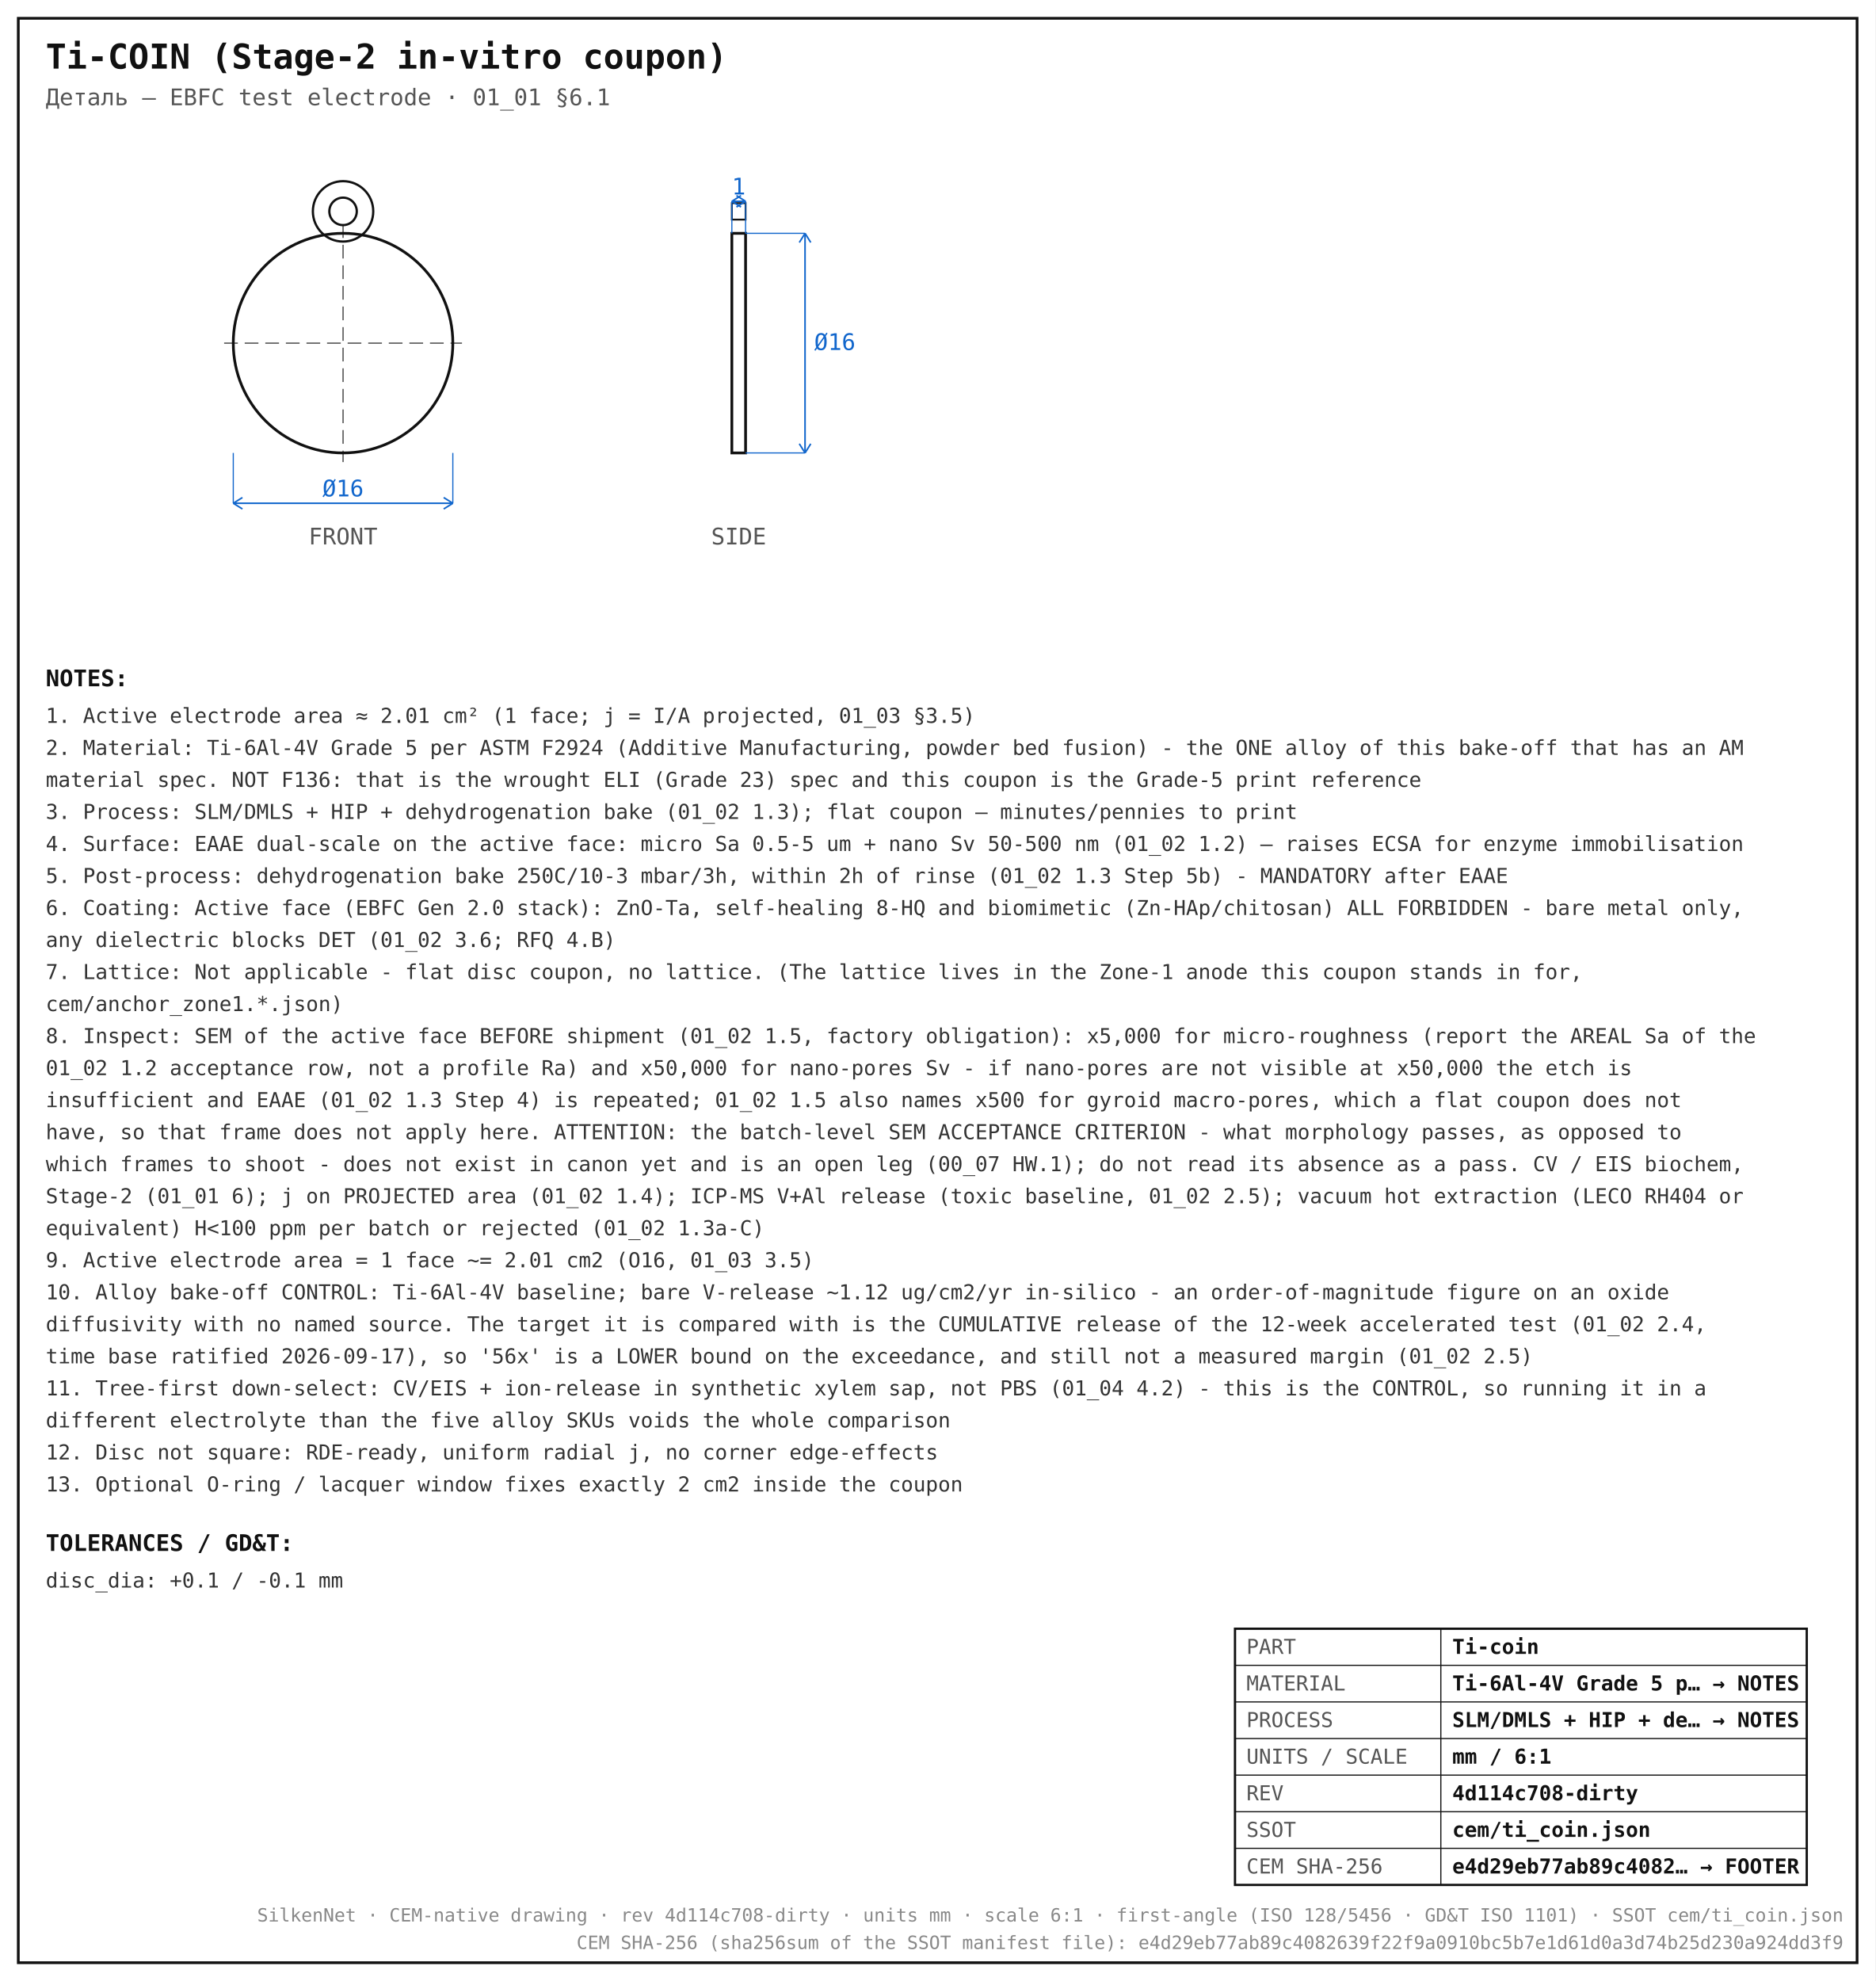
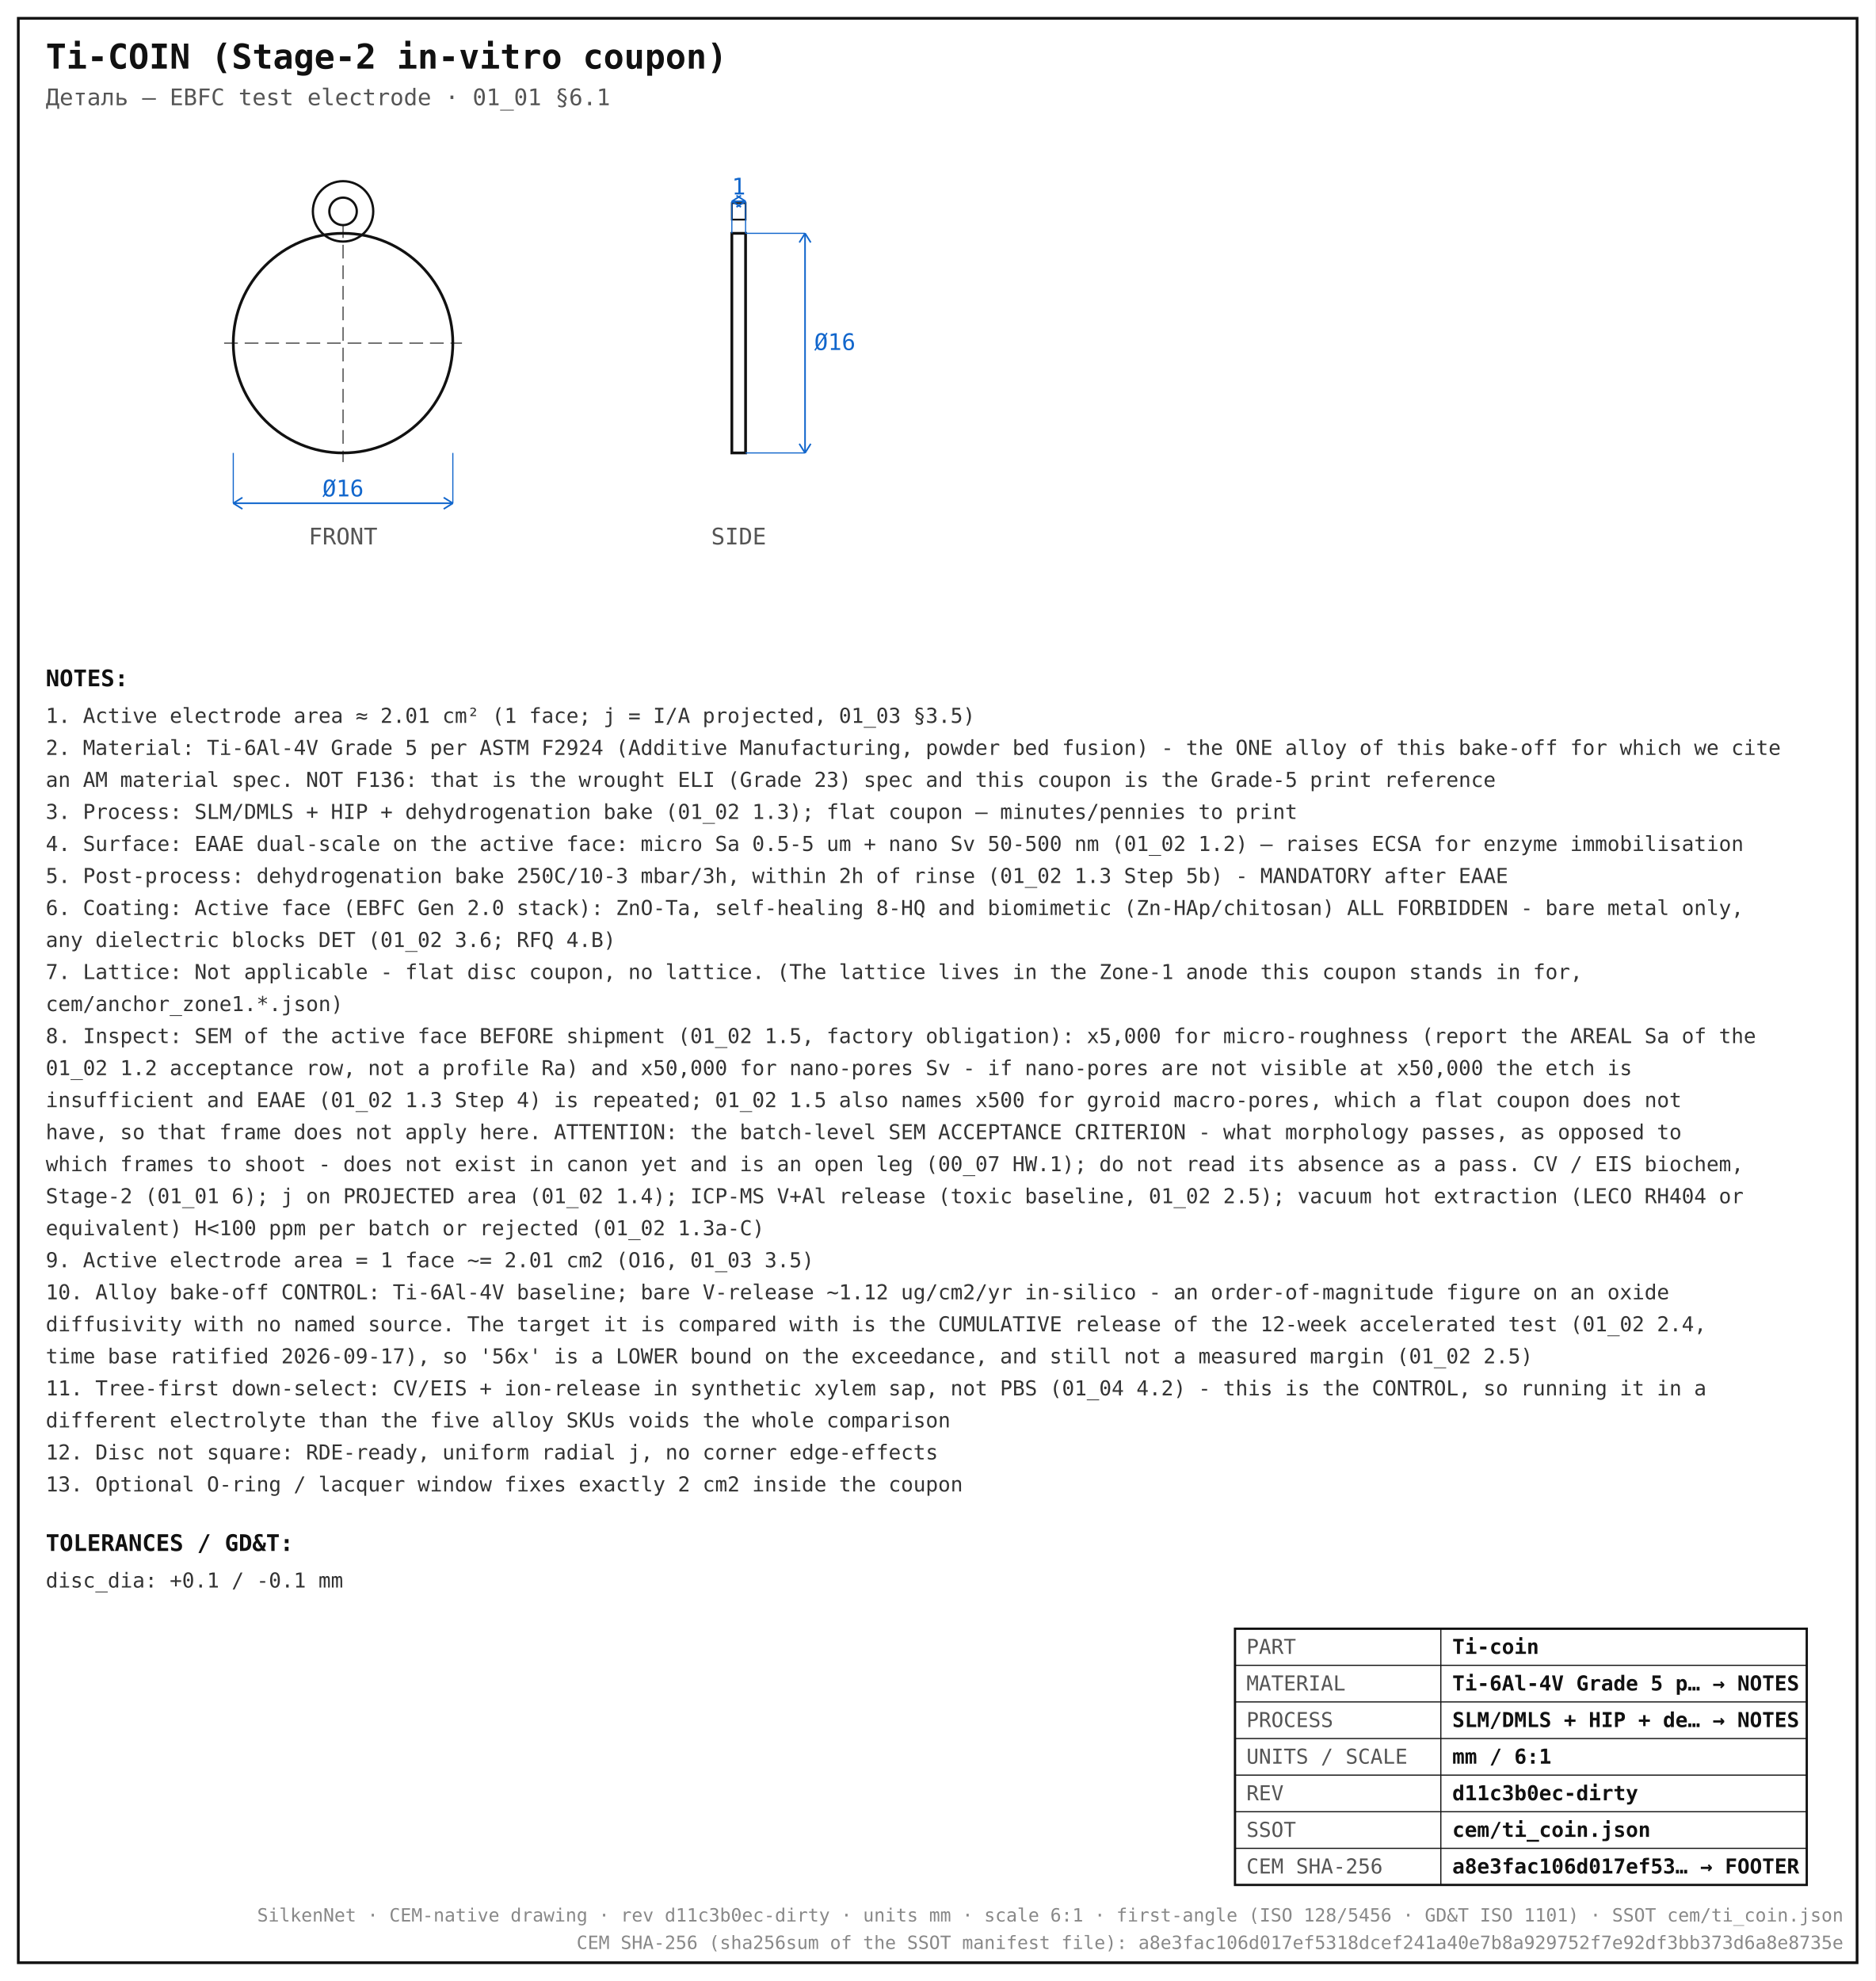
<svg xmlns="http://www.w3.org/2000/svg" width="820" height="866" viewBox="0 0 820 866">
  <rect x="0" y="0" width="820" height="866" fill="white" />
  <rect x="8" y="8" width="804" height="850" fill="none" stroke="#111" stroke-width="1.2" />
  <text x="20" y="30" font-family="monospace" font-size="15" text-anchor="start" fill="#111" font-weight="bold">Ti-COIN  (Stage-2 in-vitro coupon)</text>
  <text x="20" y="46" font-family="monospace" font-size="10" text-anchor="start" fill="#555" font-weight="normal">Деталь — EBFC test electrode · 01_01 §6.1</text>
  <circle cx="150" cy="150" r="48" fill="none" stroke="#111" stroke-width="1.2" />
  <line x1="98" y1="150" x2="202" y2="150" stroke="#111" stroke-width="0.4" stroke-dasharray="6 3" />
  <line x1="150" y1="98" x2="150" y2="202" stroke="#111" stroke-width="0.4" stroke-dasharray="6 3" />
  <circle cx="150" cy="92.4" r="13.2" fill="none" stroke="#111" stroke-width="1" />
  <circle cx="150" cy="92.4" r="6" fill="none" stroke="#111" stroke-width="1" />
  <text x="150" y="238" font-family="monospace" font-size="10" text-anchor="middle" fill="#555" font-weight="normal">FRONT</text>
  <line x1="102" y1="198" x2="102" y2="220" stroke="#1166cc" stroke-width="0.5" />
  <line x1="198" y1="198" x2="198" y2="220" stroke="#1166cc" stroke-width="0.5" />
  <line x1="102" y1="220" x2="198" y2="220" stroke="#1166cc" stroke-width="0.7" />
  <line x1="102" y1="220" x2="106" y2="217.5" stroke="#1166cc" stroke-width="0.7" />
  <line x1="102" y1="220" x2="106" y2="222.5" stroke="#1166cc" stroke-width="0.7" />
  <line x1="198" y1="220" x2="194" y2="217.5" stroke="#1166cc" stroke-width="0.7" />
  <line x1="198" y1="220" x2="194" y2="222.5" stroke="#1166cc" stroke-width="0.7" />
  <text x="150" y="217" font-family="monospace" font-size="10" text-anchor="middle" fill="#1166cc" font-weight="normal">Ø16</text>
  <rect x="320" y="102" width="6" height="96" fill="none" stroke="#111" stroke-width="1.2" />
  <rect x="320" y="88.8" width="6" height="7.2" fill="none" stroke="#111" stroke-width="0.8" />
  <text x="323" y="238" font-family="monospace" font-size="10" text-anchor="middle" fill="#555" font-weight="normal">SIDE</text>
  <line x1="326" y1="102" x2="352" y2="102" stroke="#1166cc" stroke-width="0.5" />
  <line x1="326" y1="198" x2="352" y2="198" stroke="#1166cc" stroke-width="0.5" />
  <line x1="352" y1="102" x2="352" y2="198" stroke="#1166cc" stroke-width="0.7" />
  <line x1="352" y1="102" x2="349.5" y2="106" stroke="#1166cc" stroke-width="0.7" />
  <line x1="352" y1="102" x2="354.5" y2="106" stroke="#1166cc" stroke-width="0.7" />
  <line x1="352" y1="198" x2="349.5" y2="194" stroke="#1166cc" stroke-width="0.7" />
  <line x1="352" y1="198" x2="354.5" y2="194" stroke="#1166cc" stroke-width="0.7" />
  <text x="356" y="153" font-family="monospace" font-size="10" text-anchor="start" fill="#1166cc" font-weight="normal">Ø16</text>
  <line x1="320" y1="102" x2="320" y2="88" stroke="#1166cc" stroke-width="0.5" />
  <line x1="326" y1="102" x2="326" y2="88" stroke="#1166cc" stroke-width="0.5" />
  <line x1="320" y1="88" x2="326" y2="88" stroke="#1166cc" stroke-width="0.7" />
  <line x1="320" y1="88" x2="324" y2="85.5" stroke="#1166cc" stroke-width="0.7" />
  <line x1="320" y1="88" x2="324" y2="90.5" stroke="#1166cc" stroke-width="0.7" />
  <line x1="326" y1="88" x2="322" y2="85.5" stroke="#1166cc" stroke-width="0.7" />
  <line x1="326" y1="88" x2="322" y2="90.5" stroke="#1166cc" stroke-width="0.7" />
  <text x="323" y="85" font-family="monospace" font-size="10" text-anchor="middle" fill="#1166cc" font-weight="normal">1</text>
  <text x="20" y="300" font-family="monospace" font-size="10" text-anchor="start" fill="#111" font-weight="bold">NOTES:</text>
  <text x="20" y="316" font-family="monospace" font-size="9" text-anchor="start" fill="#333" font-weight="normal">1. Active electrode area ≈ 2.01 cm² (1 face; j = I/A projected, 01_03 §3.5)</text>
-   <text x="20" y="330" font-family="monospace" font-size="9" text-anchor="start" fill="#333" font-weight="normal">2. Material: Ti-6Al-4V Grade 5 per ASTM F2924 (Additive Manufacturing, powder bed fusion) - the ONE alloy of this bake-off that has an AM</text>
-   <text x="20" y="344" font-family="monospace" font-size="9" text-anchor="start" fill="#333" font-weight="normal">   material spec. NOT F136: that is the wrought ELI (Grade 23) spec and this coupon is the Grade-5 print reference</text>
+   <text x="20" y="330" font-family="monospace" font-size="9" text-anchor="start" fill="#333" font-weight="normal">2. Material: Ti-6Al-4V Grade 5 per ASTM F2924 (Additive Manufacturing, powder bed fusion) - the ONE alloy of this bake-off for which we cite</text>
+   <text x="20" y="344" font-family="monospace" font-size="9" text-anchor="start" fill="#333" font-weight="normal">   an AM material spec. NOT F136: that is the wrought ELI (Grade 23) spec and this coupon is the Grade-5 print reference</text>
  <text x="20" y="358" font-family="monospace" font-size="9" text-anchor="start" fill="#333" font-weight="normal">3. Process: SLM/DMLS + HIP + dehydrogenation bake (01_02 1.3); flat coupon — minutes/pennies to print</text>
  <text x="20" y="372" font-family="monospace" font-size="9" text-anchor="start" fill="#333" font-weight="normal">4. Surface: EAAE dual-scale on the active face: micro Sa 0.5-5 um + nano Sv 50-500 nm (01_02 1.2) — raises ECSA for enzyme immobilisation</text>
  <text x="20" y="386" font-family="monospace" font-size="9" text-anchor="start" fill="#333" font-weight="normal">5. Post-process: dehydrogenation bake 250C/10-3 mbar/3h, within 2h of rinse (01_02 1.3 Step 5b) - MANDATORY after EAAE</text>
  <text x="20" y="400" font-family="monospace" font-size="9" text-anchor="start" fill="#333" font-weight="normal">6. Coating: Active face (EBFC Gen 2.0 stack): ZnO-Ta, self-healing 8-HQ and biomimetic (Zn-HAp/chitosan) ALL FORBIDDEN - bare metal only,</text>
  <text x="20" y="414" font-family="monospace" font-size="9" text-anchor="start" fill="#333" font-weight="normal">   any dielectric blocks DET (01_02 3.6; RFQ 4.B)</text>
  <text x="20" y="428" font-family="monospace" font-size="9" text-anchor="start" fill="#333" font-weight="normal">7. Lattice: Not applicable - flat disc coupon, no lattice. (The lattice lives in the Zone-1 anode this coupon stands in for,</text>
  <text x="20" y="442" font-family="monospace" font-size="9" text-anchor="start" fill="#333" font-weight="normal">   cem/anchor_zone1.*.json)</text>
  <text x="20" y="456" font-family="monospace" font-size="9" text-anchor="start" fill="#333" font-weight="normal">8. Inspect: SEM of the active face BEFORE shipment (01_02 1.5, factory obligation): x5,000 for micro-roughness (report the AREAL Sa of the</text>
  <text x="20" y="470" font-family="monospace" font-size="9" text-anchor="start" fill="#333" font-weight="normal">   01_02 1.2 acceptance row, not a profile Ra) and x50,000 for nano-pores Sv - if nano-pores are not visible at x50,000 the etch is</text>
  <text x="20" y="484" font-family="monospace" font-size="9" text-anchor="start" fill="#333" font-weight="normal">   insufficient and EAAE (01_02 1.3 Step 4) is repeated; 01_02 1.5 also names x500 for gyroid macro-pores, which a flat coupon does not</text>
  <text x="20" y="498" font-family="monospace" font-size="9" text-anchor="start" fill="#333" font-weight="normal">   have, so that frame does not apply here. ATTENTION: the batch-level SEM ACCEPTANCE CRITERION - what morphology passes, as opposed to</text>
  <text x="20" y="512" font-family="monospace" font-size="9" text-anchor="start" fill="#333" font-weight="normal">   which frames to shoot - does not exist in canon yet and is an open leg (00_07 HW.1); do not read its absence as a pass. CV / EIS biochem,</text>
  <text x="20" y="526" font-family="monospace" font-size="9" text-anchor="start" fill="#333" font-weight="normal">   Stage-2 (01_01 6); j on PROJECTED area (01_02 1.4); ICP-MS V+Al release (toxic baseline, 01_02 2.5); vacuum hot extraction (LECO RH404 or</text>
  <text x="20" y="540" font-family="monospace" font-size="9" text-anchor="start" fill="#333" font-weight="normal">   equivalent) H&lt;100 ppm per batch or rejected (01_02 1.3a-C)</text>
  <text x="20" y="554" font-family="monospace" font-size="9" text-anchor="start" fill="#333" font-weight="normal">9. Active electrode area = 1 face ~= 2.01 cm2 (O16, 01_03 3.5)</text>
  <text x="20" y="568" font-family="monospace" font-size="9" text-anchor="start" fill="#333" font-weight="normal">10. Alloy bake-off CONTROL: Ti-6Al-4V baseline; bare V-release ~1.12 ug/cm2/yr in-silico - an order-of-magnitude figure on an oxide</text>
  <text x="20" y="582" font-family="monospace" font-size="9" text-anchor="start" fill="#333" font-weight="normal">   diffusivity with no named source. The target it is compared with is the CUMULATIVE release of the 12-week accelerated test (01_02 2.4,</text>
  <text x="20" y="596" font-family="monospace" font-size="9" text-anchor="start" fill="#333" font-weight="normal">   time base ratified 2026-09-17), so '56x' is a LOWER bound on the exceedance, and still not a measured margin (01_02 2.5)</text>
  <text x="20" y="610" font-family="monospace" font-size="9" text-anchor="start" fill="#333" font-weight="normal">11. Tree-first down-select: CV/EIS + ion-release in synthetic xylem sap, not PBS (01_04 4.2) - this is the CONTROL, so running it in a</text>
  <text x="20" y="624" font-family="monospace" font-size="9" text-anchor="start" fill="#333" font-weight="normal">   different electrolyte than the five alloy SKUs voids the whole comparison</text>
  <text x="20" y="638" font-family="monospace" font-size="9" text-anchor="start" fill="#333" font-weight="normal">12. Disc not square: RDE-ready, uniform radial j, no corner edge-effects</text>
  <text x="20" y="652" font-family="monospace" font-size="9" text-anchor="start" fill="#333" font-weight="normal">13. Optional O-ring / lacquer window fixes exactly 2 cm2 inside the coupon</text>
  <text x="20" y="678" font-family="monospace" font-size="10" text-anchor="start" fill="#111" font-weight="bold">TOLERANCES / GD&amp;T:</text>
  <text x="20" y="694" font-family="monospace" font-size="9" text-anchor="start" fill="#333" font-weight="normal">disc_dia: +0.1 / -0.1 mm</text>
  <rect x="540" y="712" width="250" height="112" fill="none" stroke="#111" stroke-width="1" />
  <line x1="630" y1="712" x2="630" y2="728" stroke="#111" stroke-width="0.5" />
  <text x="545" y="723" font-family="monospace" font-size="9" text-anchor="start" fill="#555" font-weight="normal">PART</text>
  <text x="635" y="723" font-family="monospace" font-size="9" text-anchor="start" fill="#111" font-weight="bold">Ti-coin</text>
  <line x1="540" y1="728" x2="790" y2="728" stroke="#111" stroke-width="0.5" />
  <line x1="630" y1="728" x2="630" y2="744" stroke="#111" stroke-width="0.5" />
  <text x="545" y="739" font-family="monospace" font-size="9" text-anchor="start" fill="#555" font-weight="normal">MATERIAL</text>
  <text x="635" y="739" font-family="monospace" font-size="9" text-anchor="start" fill="#111" font-weight="bold">Ti-6Al-4V Grade 5 p… → NOTES</text>
  <line x1="540" y1="744" x2="790" y2="744" stroke="#111" stroke-width="0.5" />
  <line x1="630" y1="744" x2="630" y2="760" stroke="#111" stroke-width="0.5" />
  <text x="545" y="755" font-family="monospace" font-size="9" text-anchor="start" fill="#555" font-weight="normal">PROCESS</text>
  <text x="635" y="755" font-family="monospace" font-size="9" text-anchor="start" fill="#111" font-weight="bold">SLM/DMLS + HIP + de… → NOTES</text>
  <line x1="540" y1="760" x2="790" y2="760" stroke="#111" stroke-width="0.5" />
  <line x1="630" y1="760" x2="630" y2="776" stroke="#111" stroke-width="0.5" />
  <text x="545" y="771" font-family="monospace" font-size="9" text-anchor="start" fill="#555" font-weight="normal">UNITS / SCALE</text>
  <text x="635" y="771" font-family="monospace" font-size="9" text-anchor="start" fill="#111" font-weight="bold">mm / 6:1</text>
  <line x1="540" y1="776" x2="790" y2="776" stroke="#111" stroke-width="0.5" />
  <line x1="630" y1="776" x2="630" y2="792" stroke="#111" stroke-width="0.5" />
  <text x="545" y="787" font-family="monospace" font-size="9" text-anchor="start" fill="#555" font-weight="normal">REV</text>
-   <text x="635" y="787" font-family="monospace" font-size="9" text-anchor="start" fill="#111" font-weight="bold">4d114c708-dirty</text>
+   <text x="635" y="787" font-family="monospace" font-size="9" text-anchor="start" fill="#111" font-weight="bold">d11c3b0ec-dirty</text>
  <line x1="540" y1="792" x2="790" y2="792" stroke="#111" stroke-width="0.5" />
  <line x1="630" y1="792" x2="630" y2="808" stroke="#111" stroke-width="0.5" />
  <text x="545" y="803" font-family="monospace" font-size="9" text-anchor="start" fill="#555" font-weight="normal">SSOT</text>
  <text x="635" y="803" font-family="monospace" font-size="9" text-anchor="start" fill="#111" font-weight="bold">cem/ti_coin.json</text>
  <line x1="540" y1="808" x2="790" y2="808" stroke="#111" stroke-width="0.5" />
  <line x1="630" y1="808" x2="630" y2="824" stroke="#111" stroke-width="0.5" />
  <text x="545" y="819" font-family="monospace" font-size="9" text-anchor="start" fill="#555" font-weight="normal">CEM SHA-256</text>
-   <text x="635" y="819" font-family="monospace" font-size="9" text-anchor="start" fill="#111" font-weight="bold">e4d29eb77ab89c4082… → FOOTER</text>
-   <text x="806" y="840" font-family="monospace" font-size="8" text-anchor="end" fill="#888" font-weight="normal">SilkenNet · CEM-native drawing · rev 4d114c708-dirty · units mm · scale 6:1 · first-angle (ISO 128/5456 · GD&amp;T ISO 1101) · SSOT cem/ti_coin.json</text>
-   <text x="806" y="852" font-family="monospace" font-size="8" text-anchor="end" fill="#888" font-weight="normal">CEM SHA-256 (sha256sum of the SSOT manifest file): e4d29eb77ab89c4082639f22f9a0910bc5b7e1d61d0a3d74b25d230a924dd3f9</text>
+   <text x="635" y="819" font-family="monospace" font-size="9" text-anchor="start" fill="#111" font-weight="bold">a8e3fac106d017ef53… → FOOTER</text>
+   <text x="806" y="840" font-family="monospace" font-size="8" text-anchor="end" fill="#888" font-weight="normal">SilkenNet · CEM-native drawing · rev d11c3b0ec-dirty · units mm · scale 6:1 · first-angle (ISO 128/5456 · GD&amp;T ISO 1101) · SSOT cem/ti_coin.json</text>
+   <text x="806" y="852" font-family="monospace" font-size="8" text-anchor="end" fill="#888" font-weight="normal">CEM SHA-256 (sha256sum of the SSOT manifest file): a8e3fac106d017ef5318dcef241a40e7b8a929752f7e92df3bb373d6a8e8735e</text>
</svg>
